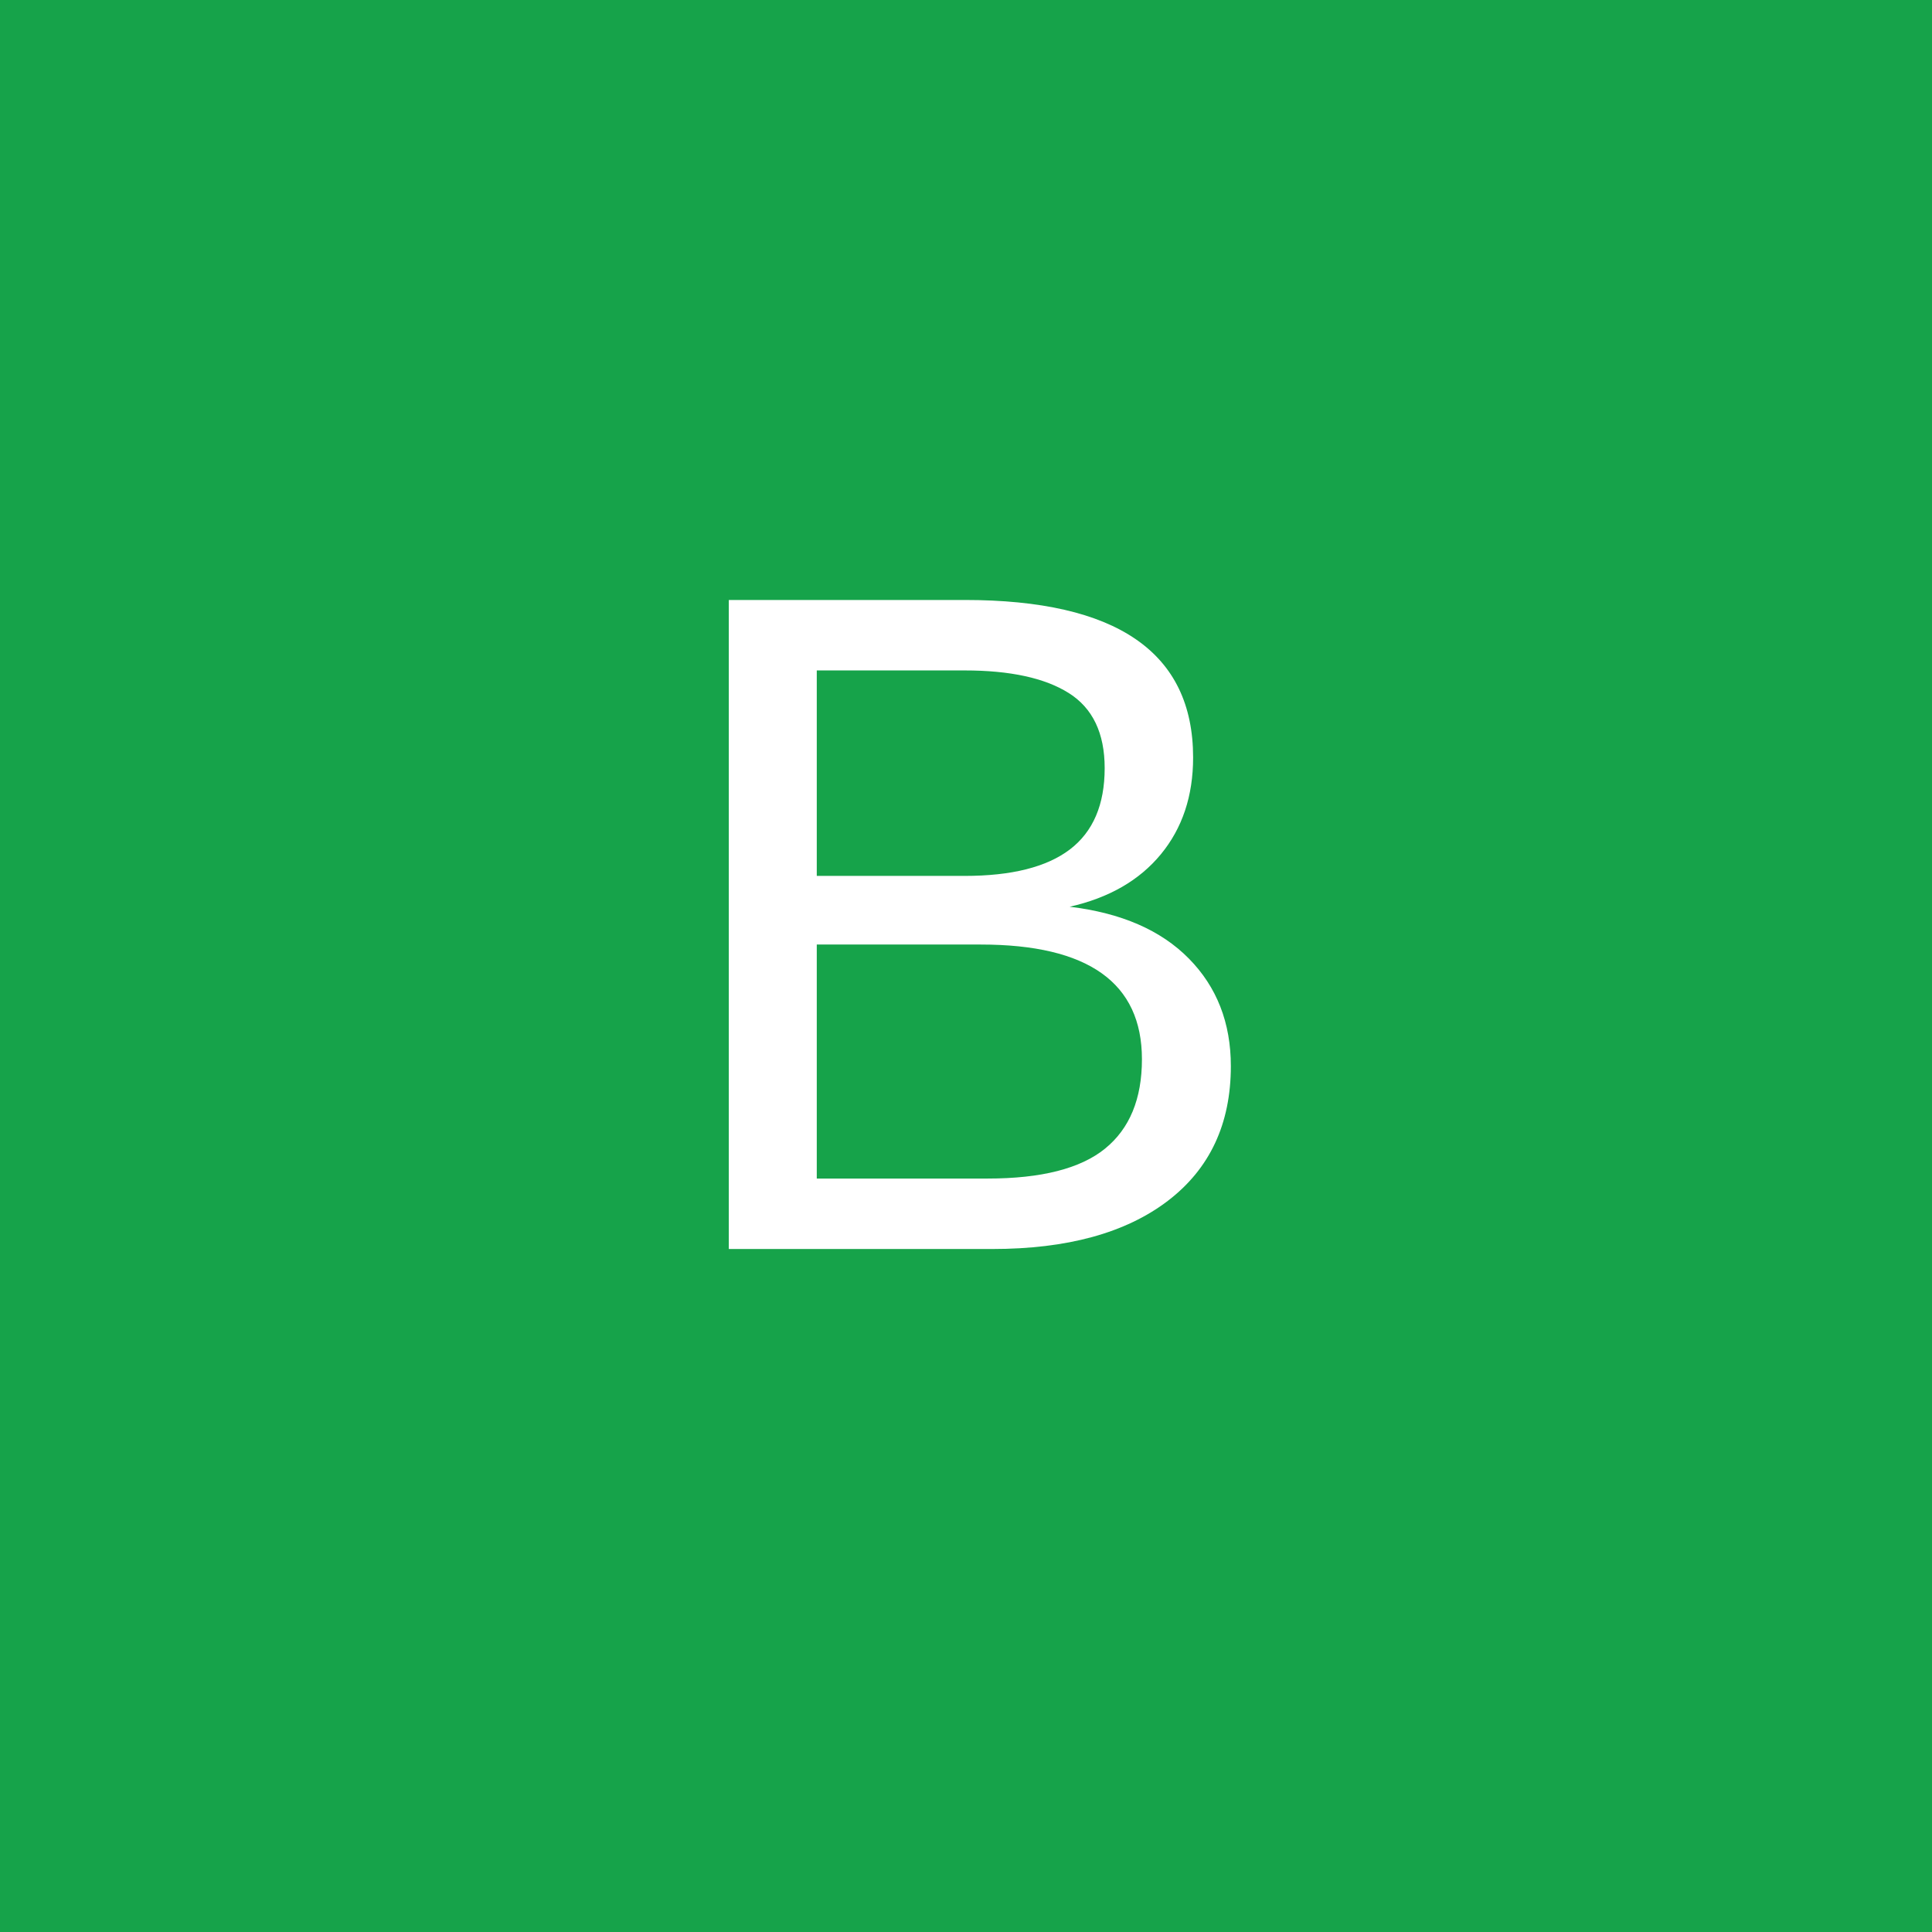
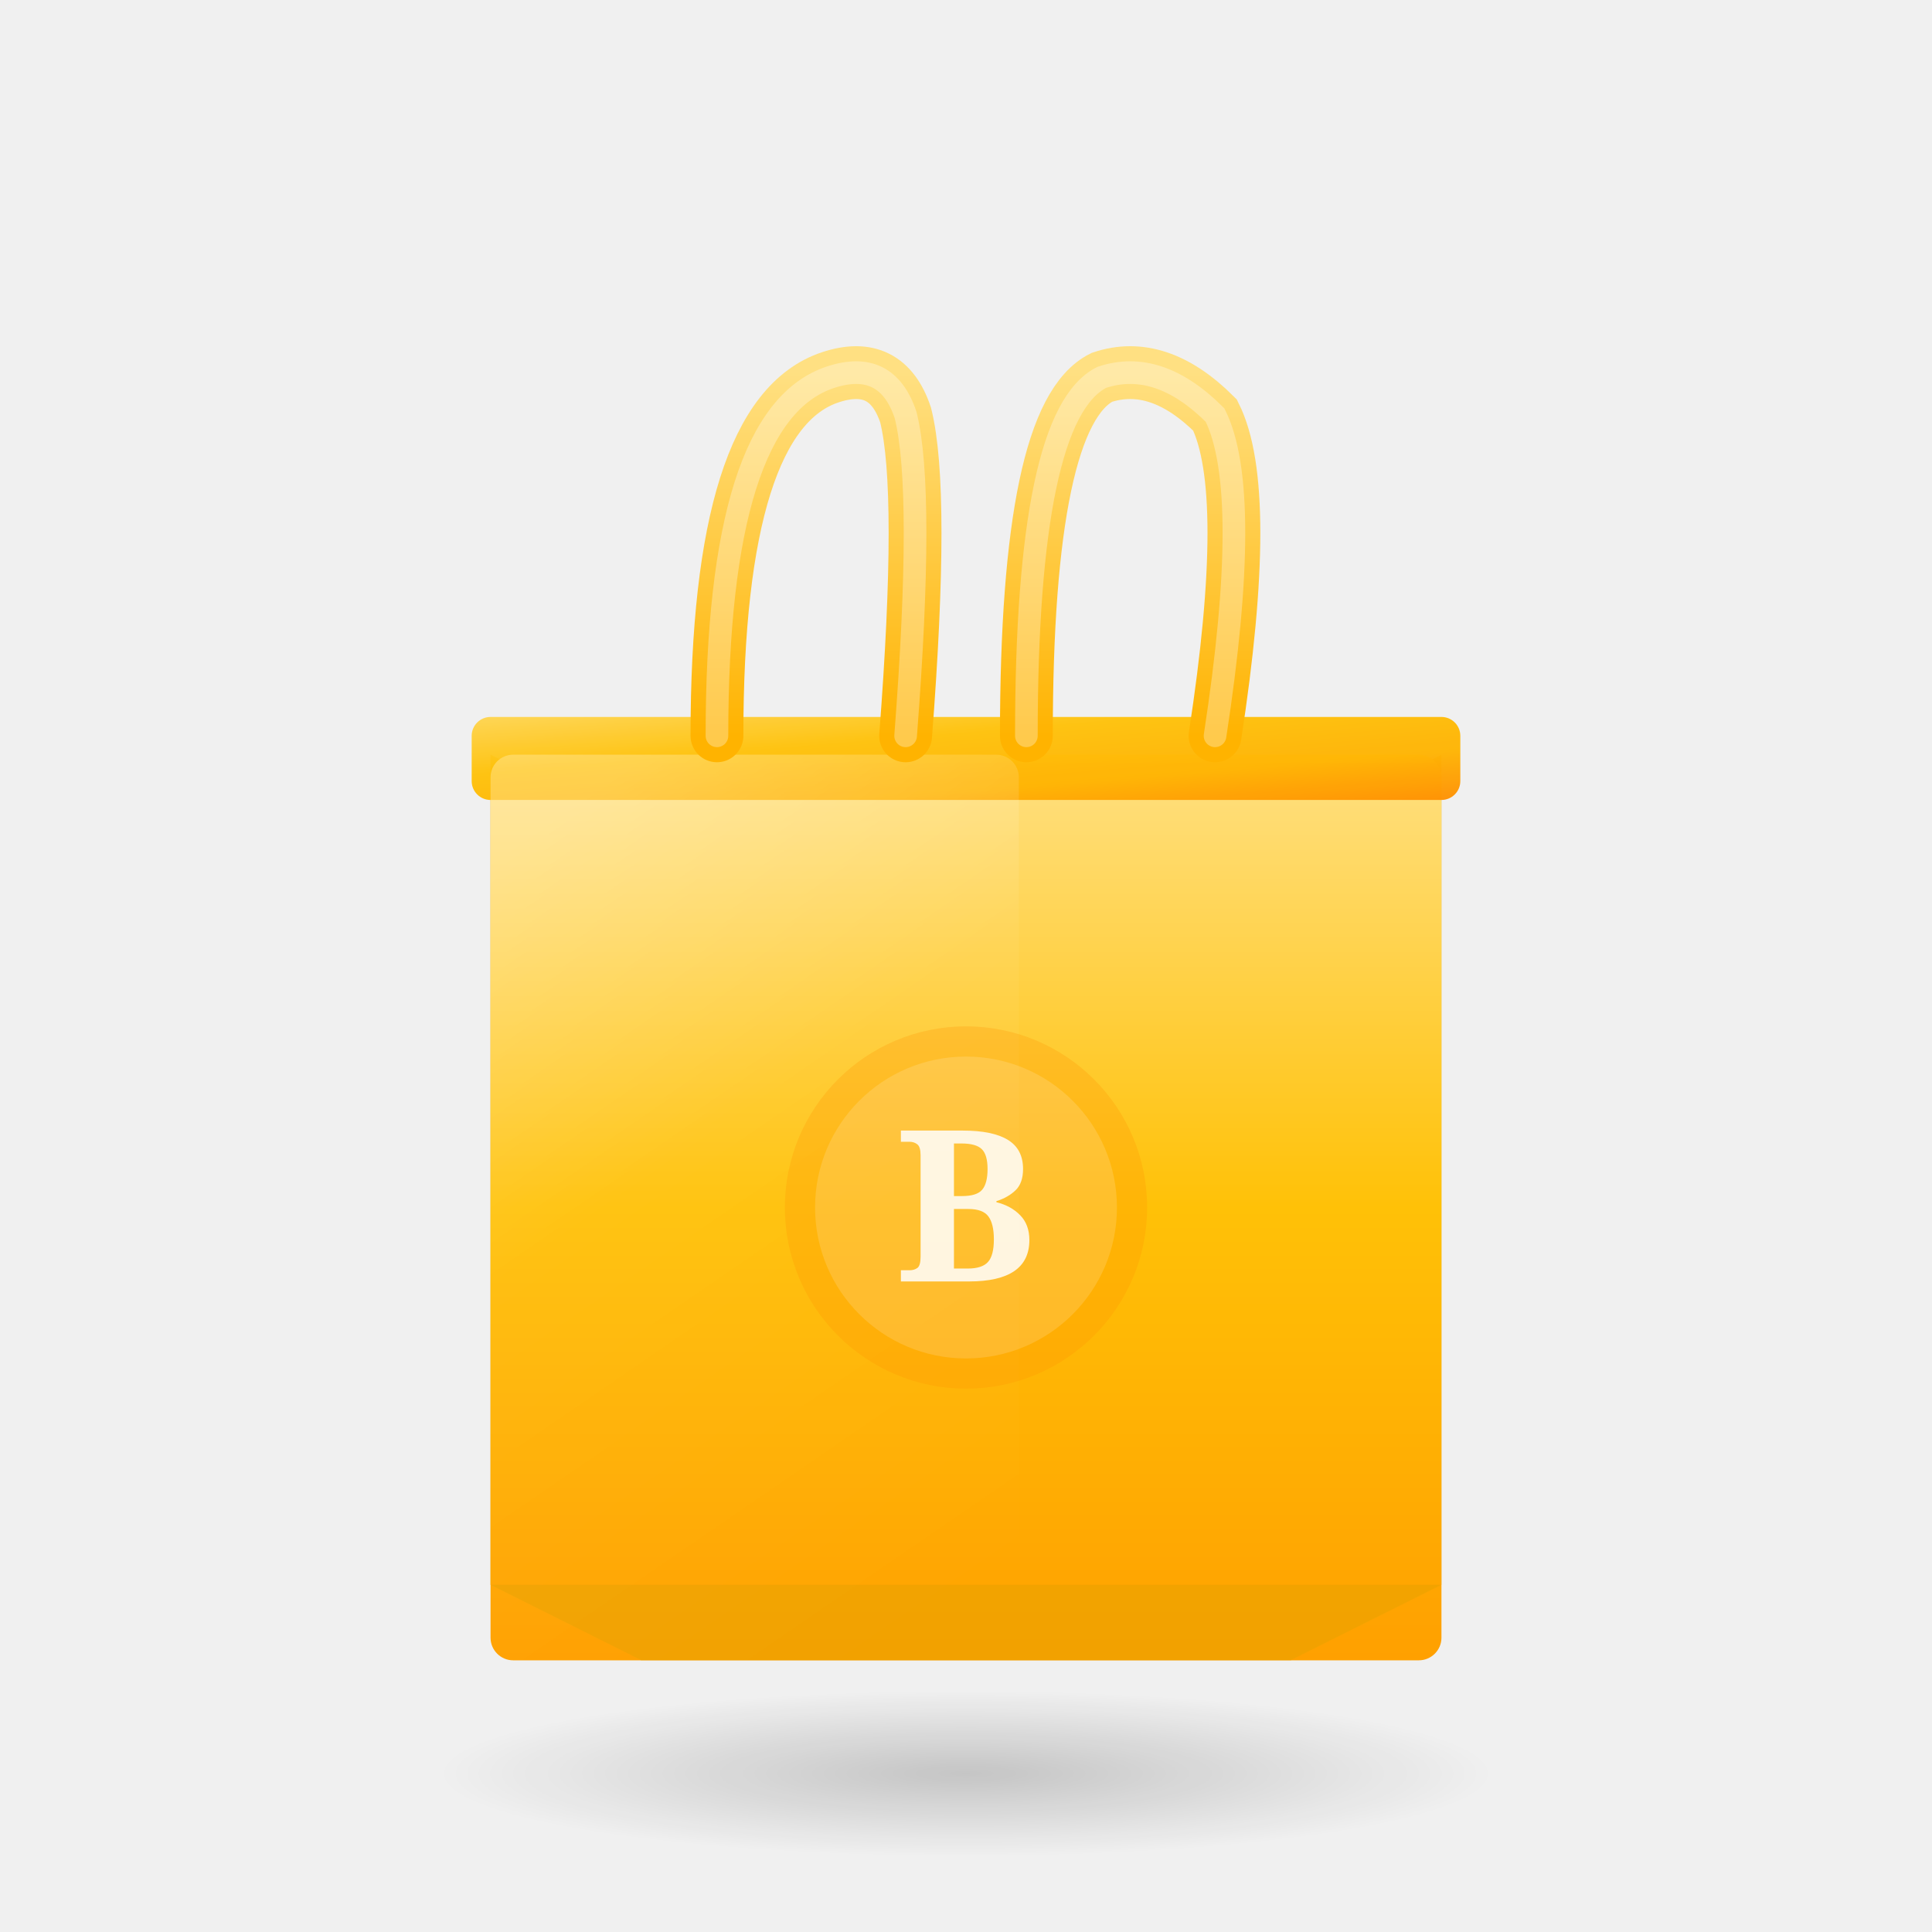
<svg xmlns="http://www.w3.org/2000/svg" viewBox="0 0 512 512">
-   <rect width="512" height="512" fill="#16a34a" />
-   <text x="50%" y="50%" font-family="Arial" font-size="250" fill="white" text-anchor="middle" dy=".3em">B</text>
+   <defs>
+     <linearGradient id="bagMain" x1="0" y1="0" x2="1" y2="1">
+       <stop offset="0%" stop-color="#FFD54F" />
+       <stop offset="35%" stop-color="#FFC107" />
+       <stop offset="70%" stop-color="#FFB300" />
+       <stop offset="100%" stop-color="#FF8F00" />
+     </linearGradient>
+     <linearGradient id="bagShadowLeft" x1="0" y1="0" x2="1" y2="0">
+       <stop offset="0%" stop-color="#E6A200" />
+       <stop offset="100%" stop-color="#FFC107" />
+     </linearGradient>
+     <linearGradient id="bagFront" x1="0.5" y1="0" x2="0.5" y2="1">
+       <stop offset="0%" stop-color="#FFE082" />
+       <stop offset="50%" stop-color="#FFC107" />
+       <stop offset="100%" stop-color="#FFA000" />
+     </linearGradient>
+     <linearGradient id="handle" x1="0" y1="0" x2="0" y2="1">
+       <stop offset="0%" stop-color="#FFE082" />
+       <stop offset="100%" stop-color="#FFB300" />
+     </linearGradient>
+     <radialGradient id="shadow" cx="0.5" cy="0.5" r="0.5">
+       <stop offset="0%" stop-color="rgba(0,0,0,0.18)" />
+       <stop offset="100%" stop-color="rgba(0,0,0,0)" />
+     </radialGradient>
+     <linearGradient id="shine" x1="0.3" y1="0" x2="0.7" y2="1">
+       <stop offset="0%" stop-color="rgba(255,255,255,0.45)" />
+       <stop offset="40%" stop-color="rgba(255,255,255,0.08)" />
+       <stop offset="100%" stop-color="rgba(255,255,255,0)" />
+     </linearGradient>
+   </defs>
+   <ellipse cx="256" cy="470" rx="140" ry="22" fill="url(#shadow)" />
+   <path d="M130 200 L130 420 L170 440 L170 220 Z" fill="url(#bagShadowLeft)" />
+   <path d="M382 200 L382 420 L342 440 L342 220 Z" fill="#E6A200" opacity="0.6" />
+   <rect x="130" y="200" width="252" height="240" rx="6" fill="url(#bagFront)" />
+   <path d="M130 420 L170 440 L342 440 L382 420 Z" fill="#E6A200" opacity="0.5" />
+   <rect x="125" y="190" width="262" height="22" rx="5" fill="url(#bagMain)" opacity="0.95" />
+   <rect x="130" y="200" width="140" height="240" rx="6" fill="url(#shine)" opacity="0.6" />
+   <path d="M190 195 Q190 110 220 100 Q235 95 240 110 Q245 130 240 195" fill="none" stroke="url(#handle)" stroke-width="14" stroke-linecap="round" />
+   <path d="M190 195 Q190 110 220 100 Q235 95 240 110 Q245 130 240 195" fill="none" stroke="rgba(255,255,255,0.3)" stroke-width="6" stroke-linecap="round" />
+   <path d="M272 195 Q272 110 292 100 Q307 95 322 110 Q332 130 322 195" fill="none" stroke="url(#handle)" stroke-width="14" stroke-linecap="round" />
+   <path d="M272 195 Q272 110 292 100 Q307 95 322 110 Q332 130 322 195" fill="none" stroke="rgba(255,255,255,0.3)" stroke-width="6" stroke-linecap="round" />
+   <circle cx="256" cy="320" r="48" fill="#FF8F00" opacity="0.25" />
+   <circle cx="256" cy="320" r="40" fill="rgba(255,255,255,0.15)" />
+   <text x="256" y="320" font-family="Georgia,serif" font-size="56" font-weight="bold" fill="white" text-anchor="middle" dy=".35em" opacity="0.85">B</text>
</svg>
